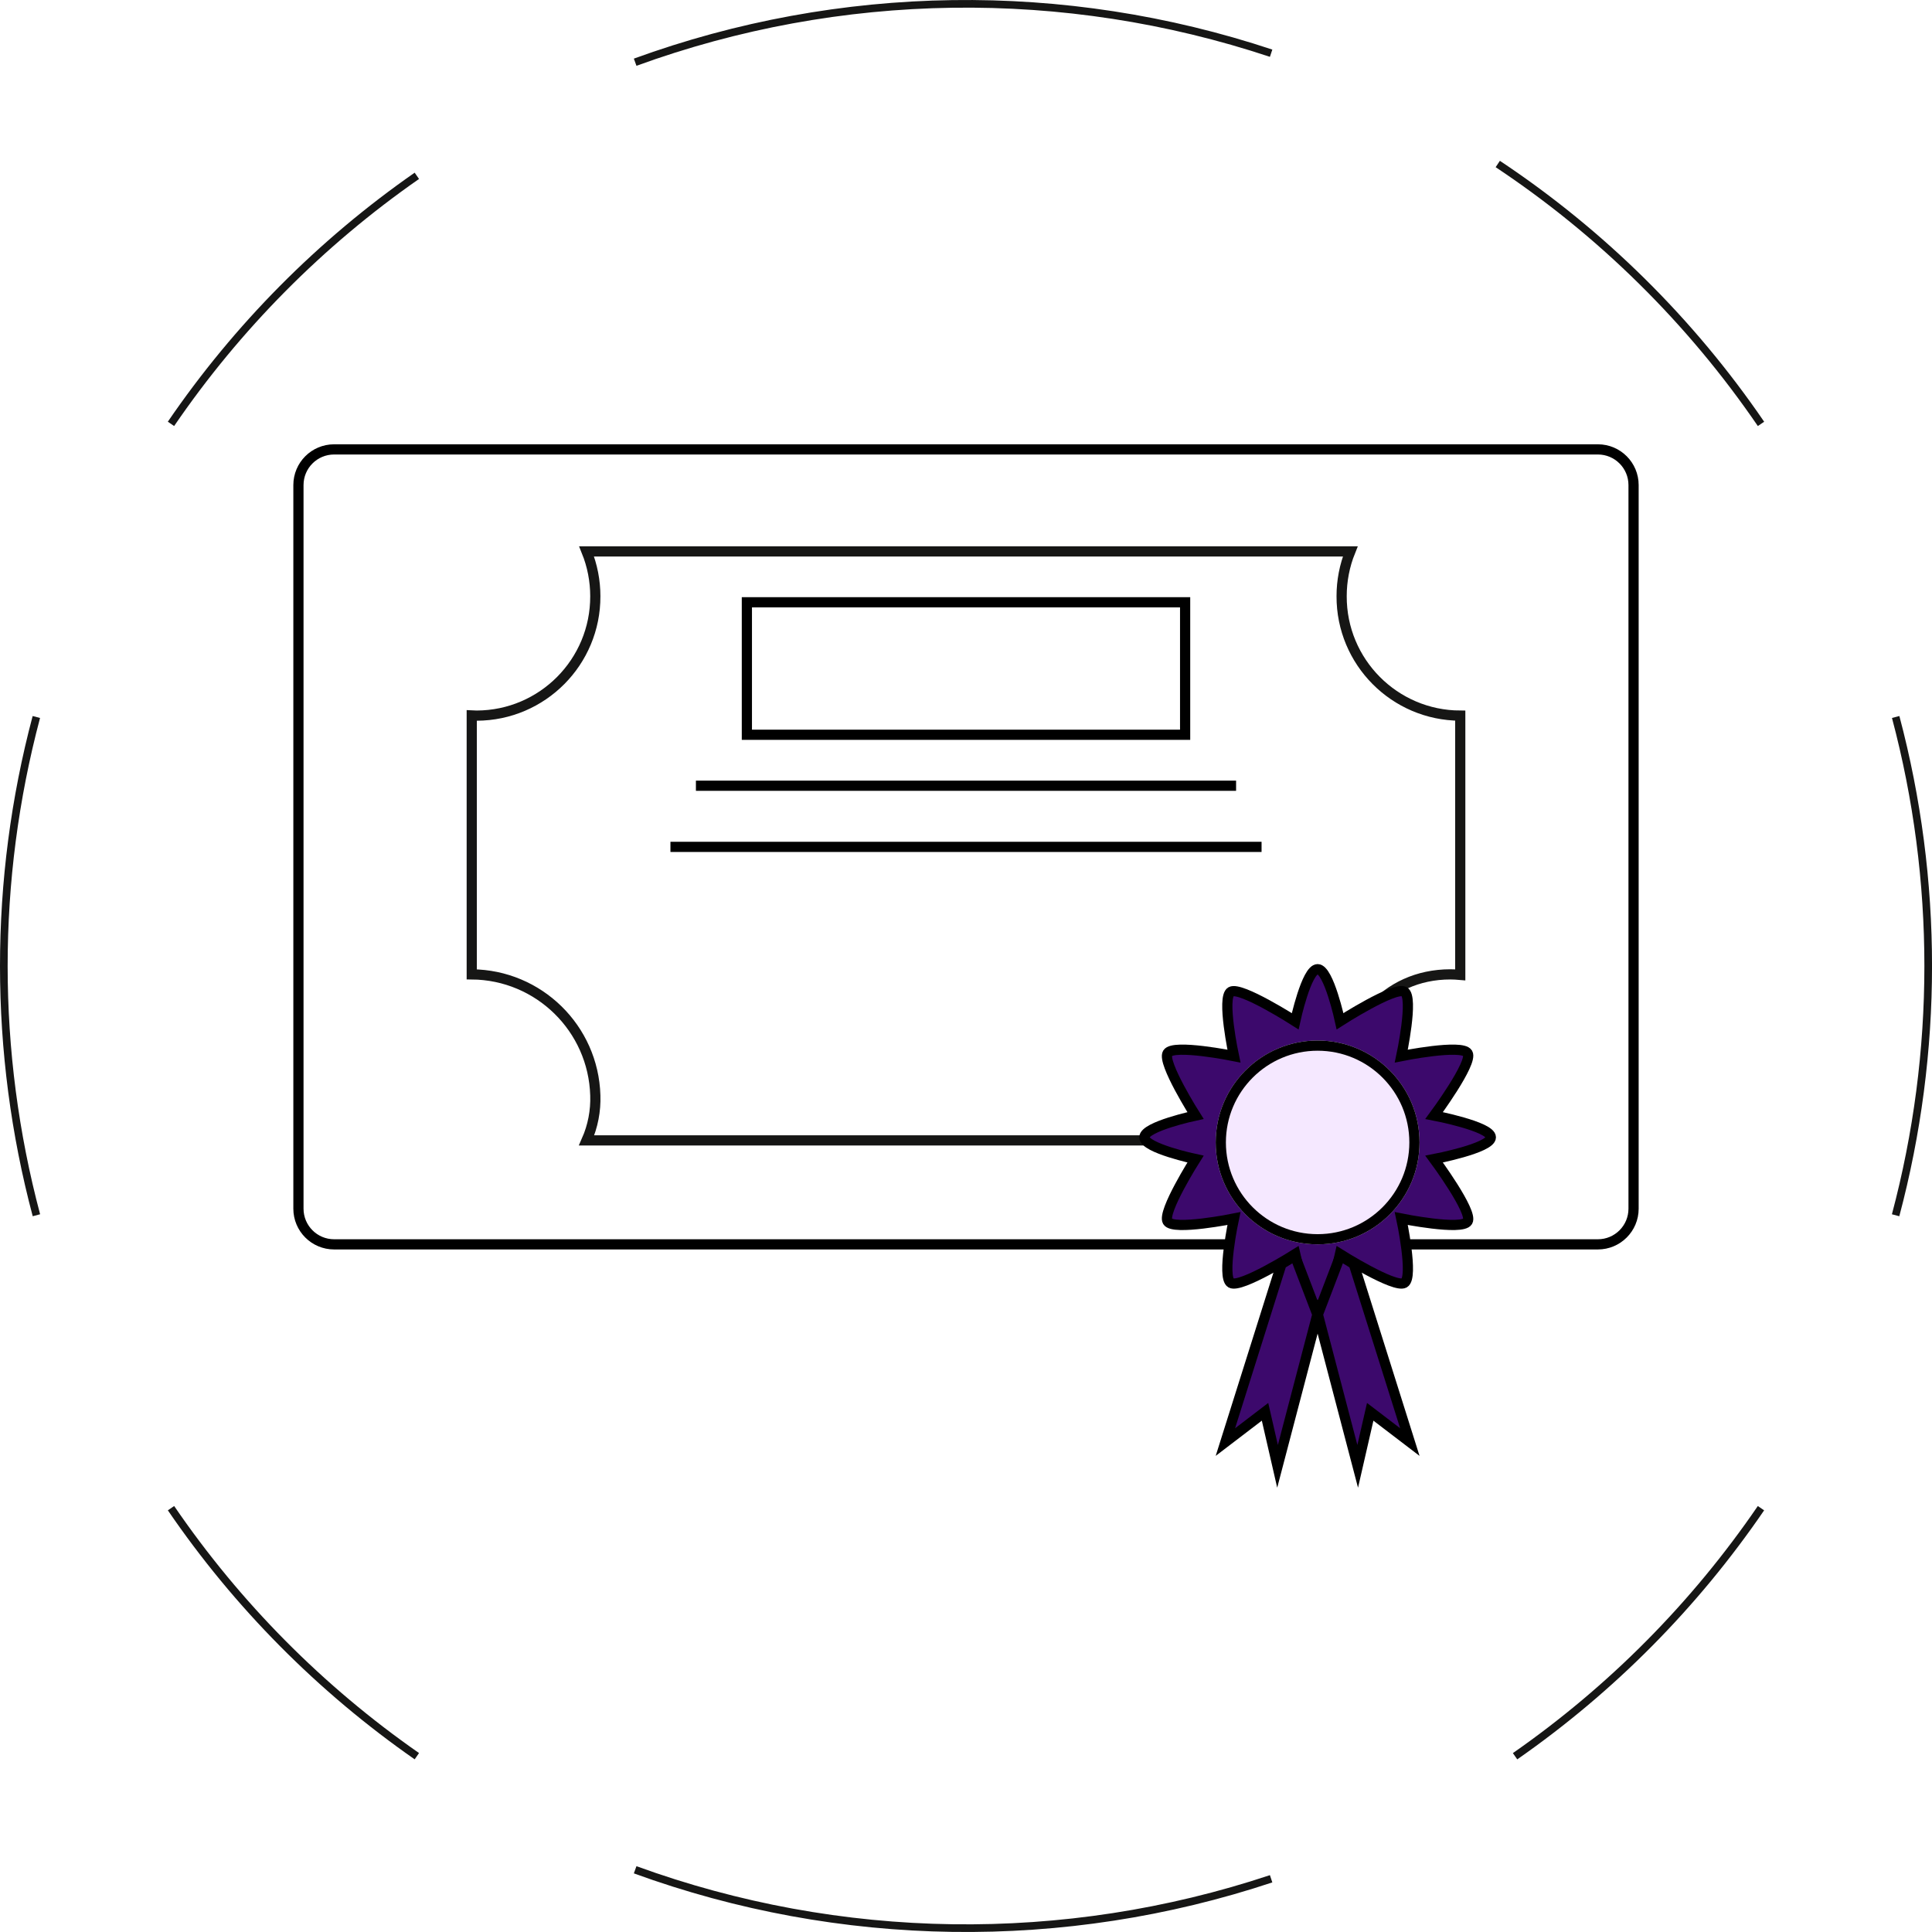
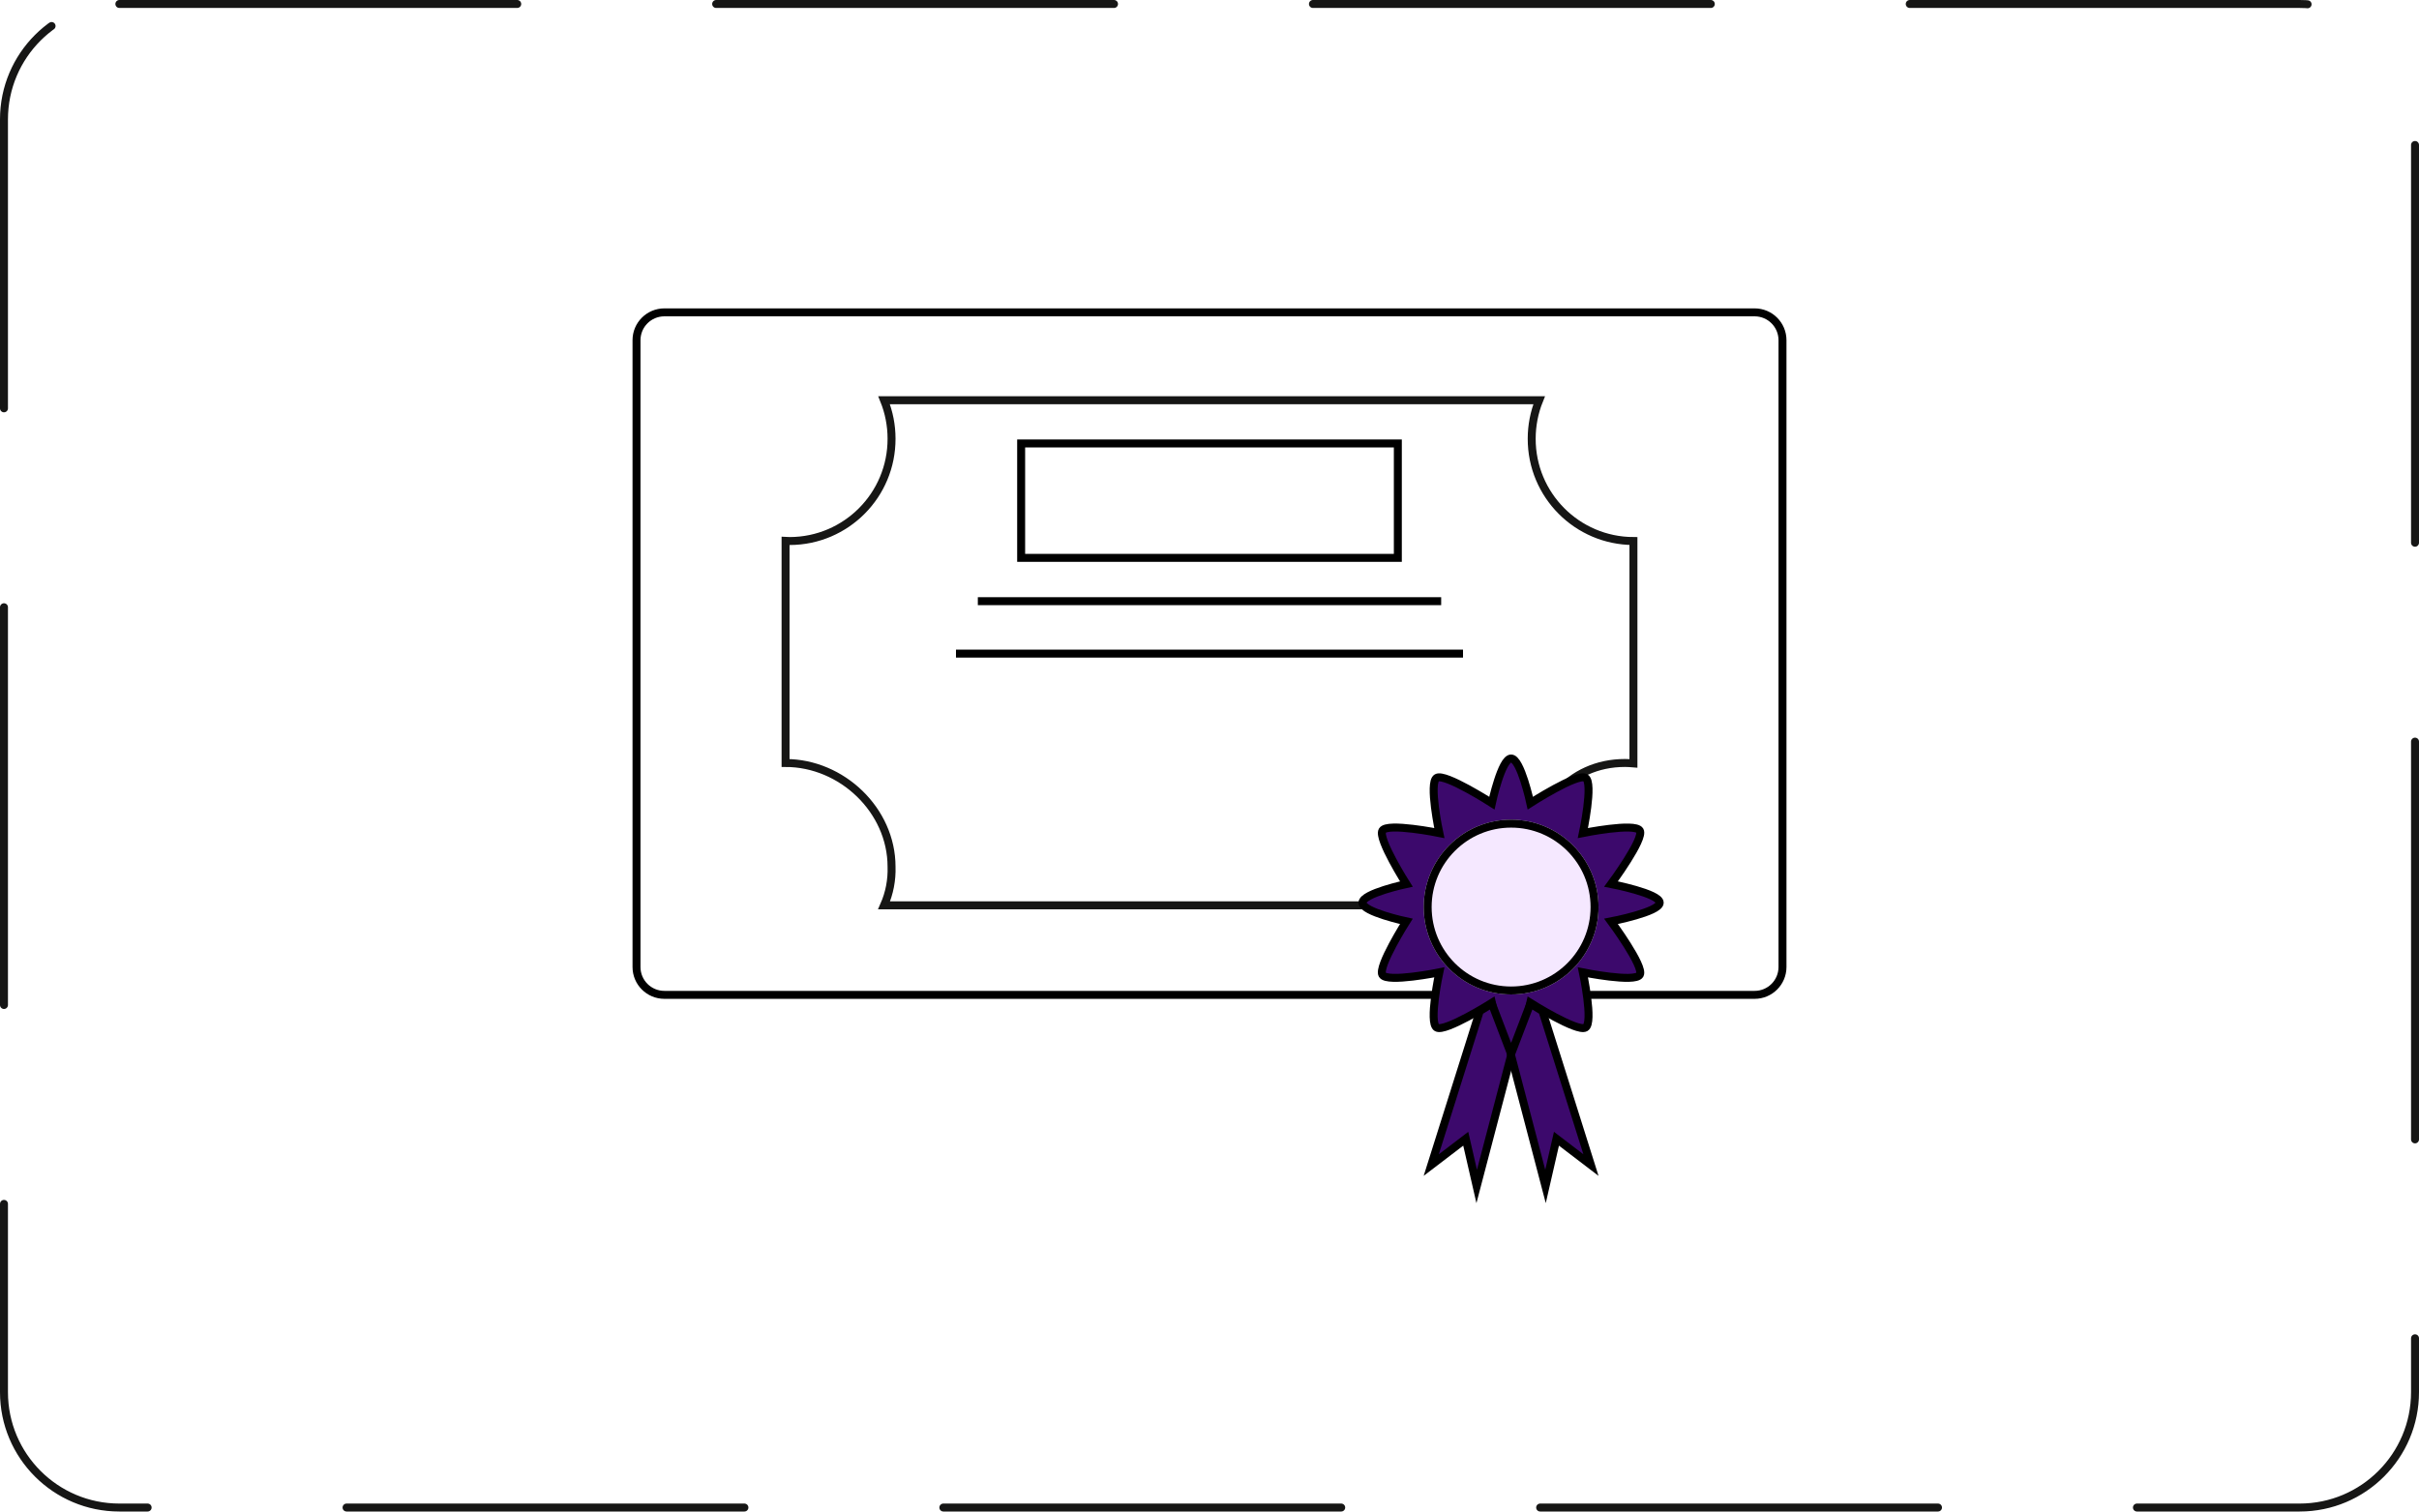
- <svg xmlns="http://www.w3.org/2000/svg" width="189.564" height="189.563" viewBox="0 0 189.564 189.563">
+ <svg xmlns="http://www.w3.org/2000/svg" width="304" height="190" viewBox="0 0 304 190">
  <defs>
    <clipPath id="clip-path">
-       <rect id="Retângulo_217" data-name="Retângulo 217" width="98" height="59" fill="none" />
+       <rect id="Retângulo_217" data-name="Retângulo 217" width="107.665" height="64.819" fill="none" />
    </clipPath>
  </defs>
-   <g id="Grupo_447" data-name="Grupo 447" transform="translate(-100.218 -154.406)">
-     <g id="Grupo_355" data-name="Grupo 355" transform="translate(0 -16)">
-       <g id="Retângulo_218" data-name="Retângulo 218" transform="translate(173 229)" fill="none" stroke="#000" stroke-width="1">
-         <rect width="44" height="14" stroke="none" />
-         <rect x="0.5" y="0.5" width="43" height="13" fill="none" />
+   <g id="Grupo_571" data-name="Grupo 571" transform="translate(-43 -195)">
+     <g id="Grupo_355" data-name="Grupo 355" transform="translate(-6.509 19.764)">
+       <g id="Retângulo_218" data-name="Retângulo 218" transform="translate(177.339 230.479)" fill="none" stroke="#000" stroke-width="1">
+         <rect width="48.339" height="15.381" stroke="none" />
+         <rect x="0.5" y="0.5" width="47.339" height="14.381" fill="none" />
      </g>
-       <g id="Grupo_354" data-name="Grupo 354">
-         <g id="Retângulo_216" data-name="Retângulo 216" transform="translate(129 214)" fill="none" stroke="#000" stroke-width="1">
-           <rect width="132" height="79" rx="4" stroke="none" />
-           <rect x="0.5" y="0.5" width="131" height="78" rx="3.5" fill="none" />
+       <g id="Grupo_354" data-name="Grupo 354" transform="translate(129 214)">
+         <g id="Retângulo_216" data-name="Retângulo 216" fill="none" stroke="#000" stroke-width="1">
+           <rect width="145.018" height="86.791" rx="4" stroke="none" />
+           <rect x="0.5" y="0.5" width="144.018" height="85.791" rx="3.5" fill="none" />
        </g>
-         <g id="Grupo_346" data-name="Grupo 346" transform="translate(146 224)">
+         <g id="Grupo_346" data-name="Grupo 346" transform="translate(18.677 10.986)">
          <g id="Grupo_345" data-name="Grupo 345" clip-path="url(#clip-path)">
-             <path id="Caminho_253" data-name="Caminho 253" d="M85.851,4.894A11.739,11.739,0,0,1,86.7.5H11.77a11.739,11.739,0,0,1,.854,4.394A11.679,11.679,0,0,1,.985,16.613c-.164,0-.323-.018-.485-.024V42A12.229,12.229,0,0,1,12.624,53.871a10.078,10.078,0,0,1-.854,4.42l74.935,0a11.029,11.029,0,0,1-.854-4.63C85.851,47.191,90.092,42,96.52,42c.327,0,.65.022.97.05V16.613A11.679,11.679,0,0,1,85.851,4.894Z" transform="translate(0.005 0.009)" fill="none" stroke="#161615" stroke-miterlimit="10" stroke-width="1" />
+             <path id="Caminho_253" data-name="Caminho 253" d="M94.269,5.328A12.9,12.9,0,0,1,95.206.5H12.881a12.9,12.9,0,0,1,.938,4.828A12.831,12.831,0,0,1,1.033,18.2c-.18,0-.355-.02-.533-.027V46.1c7.062,0,13.319,5.928,13.319,13.038a11.072,11.072,0,0,1-.938,4.856l82.325,0a12.117,12.117,0,0,1-.938-5.087c0-7.11,4.66-12.809,11.721-12.809.36,0,.714.025,1.066.055V18.2A12.831,12.831,0,0,1,94.269,5.328Z" transform="translate(0.055 0.059)" fill="none" stroke="#161615" stroke-miterlimit="10" stroke-width="1" />
          </g>
        </g>
-         <line id="Linha_112" data-name="Linha 112" x2="53" transform="translate(168.5 247.5)" fill="none" stroke="#000" stroke-width="1" />
-         <line id="Linha_113" data-name="Linha 113" x2="58" transform="translate(166 253.5)" fill="none" stroke="#000" stroke-width="1" />
-         <g id="Grupo_353" data-name="Grupo 353" transform="translate(50.5 -149.5)">
-           <g id="Grupo_350" data-name="Grupo 350" transform="translate(135.94 373.941)">
-             <path id="Caminho_256" data-name="Caminho 256" d="M19.06,2.059c1.1,0,2.2,5.107,2.2,5.107s5.348-3.43,6.3-2.9-.29,6.321-.29,6.321,5.962-1.206,6.512-.281-3.292,6.115-3.292,6.115,5.569,1.067,5.569,2.135-5.569,2.136-5.569,2.136,3.842,5.19,3.292,6.115-6.512-.281-6.512-.281,1.242,5.787.29,6.321-6.3-2.833-6.3-2.833-1.1,5.044-2.2,5.044-2.2-5.044-2.2-5.044-5.348,3.367-6.3,2.833.29-6.321.29-6.321-5.962,1.206-6.512.281,2.742-6.115,2.742-6.115-5.02-1.068-5.02-2.136,5.02-2.135,5.02-2.135-3.292-5.19-2.742-6.115,6.512.281,6.512.281S9.607,4.8,10.559,4.27s6.3,2.9,6.3,2.9S17.96,2.059,19.06,2.059Z" transform="translate(24 39)" fill="#3c096c" stroke="#000" stroke-miterlimit="10" stroke-width="1" />
+         <line id="Linha_112" data-name="Linha 112" x2="58.227" transform="translate(43.396 36.804)" fill="none" stroke="#000" stroke-width="1" />
+         <line id="Linha_113" data-name="Linha 113" x2="63.72" transform="translate(40.649 43.396)" fill="none" stroke="#000" stroke-width="1" />
+         <g id="Grupo_353" data-name="Grupo 353" transform="translate(91.735 56.579)">
+           <g id="Grupo_350" data-name="Grupo 350" transform="translate(0 0)">
+             <path id="Caminho_256" data-name="Caminho 256" d="M20.736,2.059c1.208,0,2.417,5.611,2.417,5.611S29.028,3.9,30.075,4.488s-.318,6.944-.318,6.944,6.55-1.325,7.155-.309-3.617,6.718-3.617,6.718,6.119,1.173,6.119,2.346-6.119,2.346-6.119,2.346,4.221,5.7,3.617,6.718-7.155-.309-7.155-.309,1.365,6.358.318,6.944-6.922-3.113-6.922-3.113-1.208,5.541-2.417,5.541-2.417-5.541-2.417-5.541-5.875,3.7-6.922,3.113.318-6.944.318-6.944-6.55,1.325-7.155.309,3.013-6.718,3.013-6.718S2.06,21.359,2.06,20.187s5.515-2.346,5.515-2.346-3.617-5.7-3.013-6.718,7.155.309,7.155.309S10.351,5.074,11.4,4.488,18.32,7.67,18.32,7.67,19.528,2.059,20.736,2.059Z" transform="translate(-2.06 -2.059)" fill="#3c096c" stroke="#000" stroke-miterlimit="10" stroke-width="1" />
          </g>
-           <g id="Elipse_62" data-name="Elipse 62" transform="translate(169 422)" fill="#f5e8ff" stroke="#000" stroke-width="1">
-             <circle cx="10" cy="10" r="10" stroke="none" />
-             <circle cx="10" cy="10" r="9.5" fill="none" />
+           <g id="Elipse_62" data-name="Elipse 62" transform="translate(7.691 7.69)" fill="#f5e8ff" stroke="#000" stroke-width="1">
+             <circle cx="10.986" cy="10.986" r="10.986" stroke="none" />
+             <circle cx="10.986" cy="10.986" r="10.486" fill="none" />
          </g>
-           <g id="Caminho_257" data-name="Caminho 257" transform="translate(172.356 441.624)" fill="#3c096c">
-             <path d="M 2.711 22.157 L 1.657 17.562 L 1.484 16.805 L 0.867 17.277 L -2.405 19.775 L 3.099 2.305 L 4.418 1.494 L 6.62 7.255 L 2.711 22.157 Z" stroke="none" />
-             <path d="M 4.166 2.236 L 3.52 2.633 L -1.453 18.419 L 1.798 15.937 L 2.744 20.062 L 6.095 7.284 L 4.166 2.236 M 4.67 0.752 L 7.144 7.227 L 2.679 24.252 L 1.17 17.674 L -3.356 21.13 L 2.679 1.977 L 4.67 0.752 Z" stroke="none" fill="#000" />
+           <g id="Caminho_257" data-name="Caminho 257" transform="translate(11.046 29.323)" fill="#3c096c">
+             <path d="M 3.306 24.475 L 2.104 19.231 L 1.93 18.474 L 1.313 18.946 L -2.405 21.785 L 3.695 2.426 L 5.209 1.494 L 7.655 7.894 L 3.306 24.475 Z" stroke="none" />
+             <path d="M 4.958 2.236 L 4.115 2.754 L -1.453 20.429 L 2.244 17.606 L 3.339 22.38 L 7.131 7.923 L 4.958 2.236 M 5.461 0.752 L 8.18 7.866 L 3.274 26.57 L 1.616 19.343 L -3.356 23.14 L 3.274 2.098 L 5.461 0.752 Z" stroke="none" fill="#000" />
          </g>
-           <g id="Caminho_258" data-name="Caminho 258" transform="translate(181.856 441.624)" fill="#3c096c">
-             <path d="M 1.077 22.157 L -2.832 7.255 L -0.63 1.494 L 0.689 2.305 L 6.193 19.775 L 2.921 17.277 L 2.304 16.805 L 2.131 17.562 L 1.077 22.157 Z" stroke="none" />
-             <path d="M -0.378 2.236 L -2.307 7.284 L 1.044 20.062 L 1.991 15.937 L 5.241 18.419 L 0.268 2.633 L -0.378 2.236 M -0.882 0.752 L 1.109 1.977 L 7.144 21.13 L 2.618 17.674 L 1.109 24.252 L -3.356 7.227 L -0.882 0.752 Z" stroke="none" fill="#000" />
+           <g id="Caminho_258" data-name="Caminho 258" transform="translate(21.483 29.323)" fill="#3c096c">
+             <path d="M 1.517 24.475 L -2.832 7.894 L -0.386 1.494 L 1.129 2.426 L 7.228 21.785 L 3.511 18.946 L 2.893 18.474 L 2.72 19.231 L 1.517 24.475 Z" stroke="none" />
+             <path d="M -0.134 2.236 L -2.307 7.923 L 1.485 22.38 L 2.58 17.606 L 6.277 20.429 L 0.708 2.754 L -0.134 2.236 M -0.637 0.752 L 1.55 2.098 L 8.18 23.14 L 3.207 19.343 L 1.55 26.57 L -3.356 7.866 L -0.637 0.752 Z" stroke="none" fill="#000" />
          </g>
        </g>
      </g>
    </g>
-     <g id="Grupo_429" data-name="Grupo 429" transform="translate(0 -0.595)">
-       <path id="Caminho_304" data-name="Caminho 304" d="M124.72,184.343a94.865,94.865,0,0,1-62.4-.883" transform="translate(100.218 155)" fill="none" stroke="#161615" stroke-miterlimit="10" stroke-width="0.75" />
-       <path id="Caminho_306" data-name="Caminho 306" d="M172.783,147.981a94.956,94.956,0,0,1-24.128,24.338" transform="translate(100.218 155)" fill="none" stroke="#161615" stroke-miterlimit="10" stroke-width="0.75" />
-       <path id="Caminho_307" data-name="Caminho 307" d="M186,70.351a95.094,95.094,0,0,1-.007,48.889" transform="translate(100.218 155)" fill="none" stroke="#161615" stroke-miterlimit="10" stroke-width="0.75" />
-       <path id="Caminho_308" data-name="Caminho 308" d="M146.958,16.092a94.935,94.935,0,0,1,25.828,25.5" transform="translate(100.218 155)" fill="none" stroke="#161615" stroke-miterlimit="10" stroke-width="0.75" />
-       <path id="Caminho_309" data-name="Caminho 309" d="M62.32,6.105a94.871,94.871,0,0,1,62.4-.883" transform="translate(100.218 155)" fill="none" stroke="#161615" stroke-miterlimit="10" stroke-width="0.75" />
-       <path id="Caminho_310" data-name="Caminho 310" d="M16.776,41.59A94.912,94.912,0,0,1,40.9,17.252" transform="translate(100.218 155)" fill="none" stroke="#161615" stroke-miterlimit="10" stroke-width="0.75" />
-       <path id="Caminho_311" data-name="Caminho 311" d="M3.573,119.238a95.111,95.111,0,0,1-.007-48.886" transform="translate(100.218 155)" fill="none" stroke="#161615" stroke-miterlimit="10" stroke-width="0.75" />
-       <path id="Caminho_312" data-name="Caminho 312" d="M40.9,172.315A94.928,94.928,0,0,1,16.779,147.98" transform="translate(100.218 155)" fill="none" stroke="#161615" stroke-miterlimit="10" stroke-width="0.75" />
+     <g id="Retângulo_727" data-name="Retângulo 727" transform="translate(43 195)" fill="none" stroke="#161615" stroke-linecap="round" stroke-width="1" stroke-dasharray="50 25">
+       <rect width="304" height="190" rx="15" stroke="none" />
+       <rect x="0.5" y="0.5" width="303" height="189" rx="14.5" fill="none" />
    </g>
  </g>
</svg>
